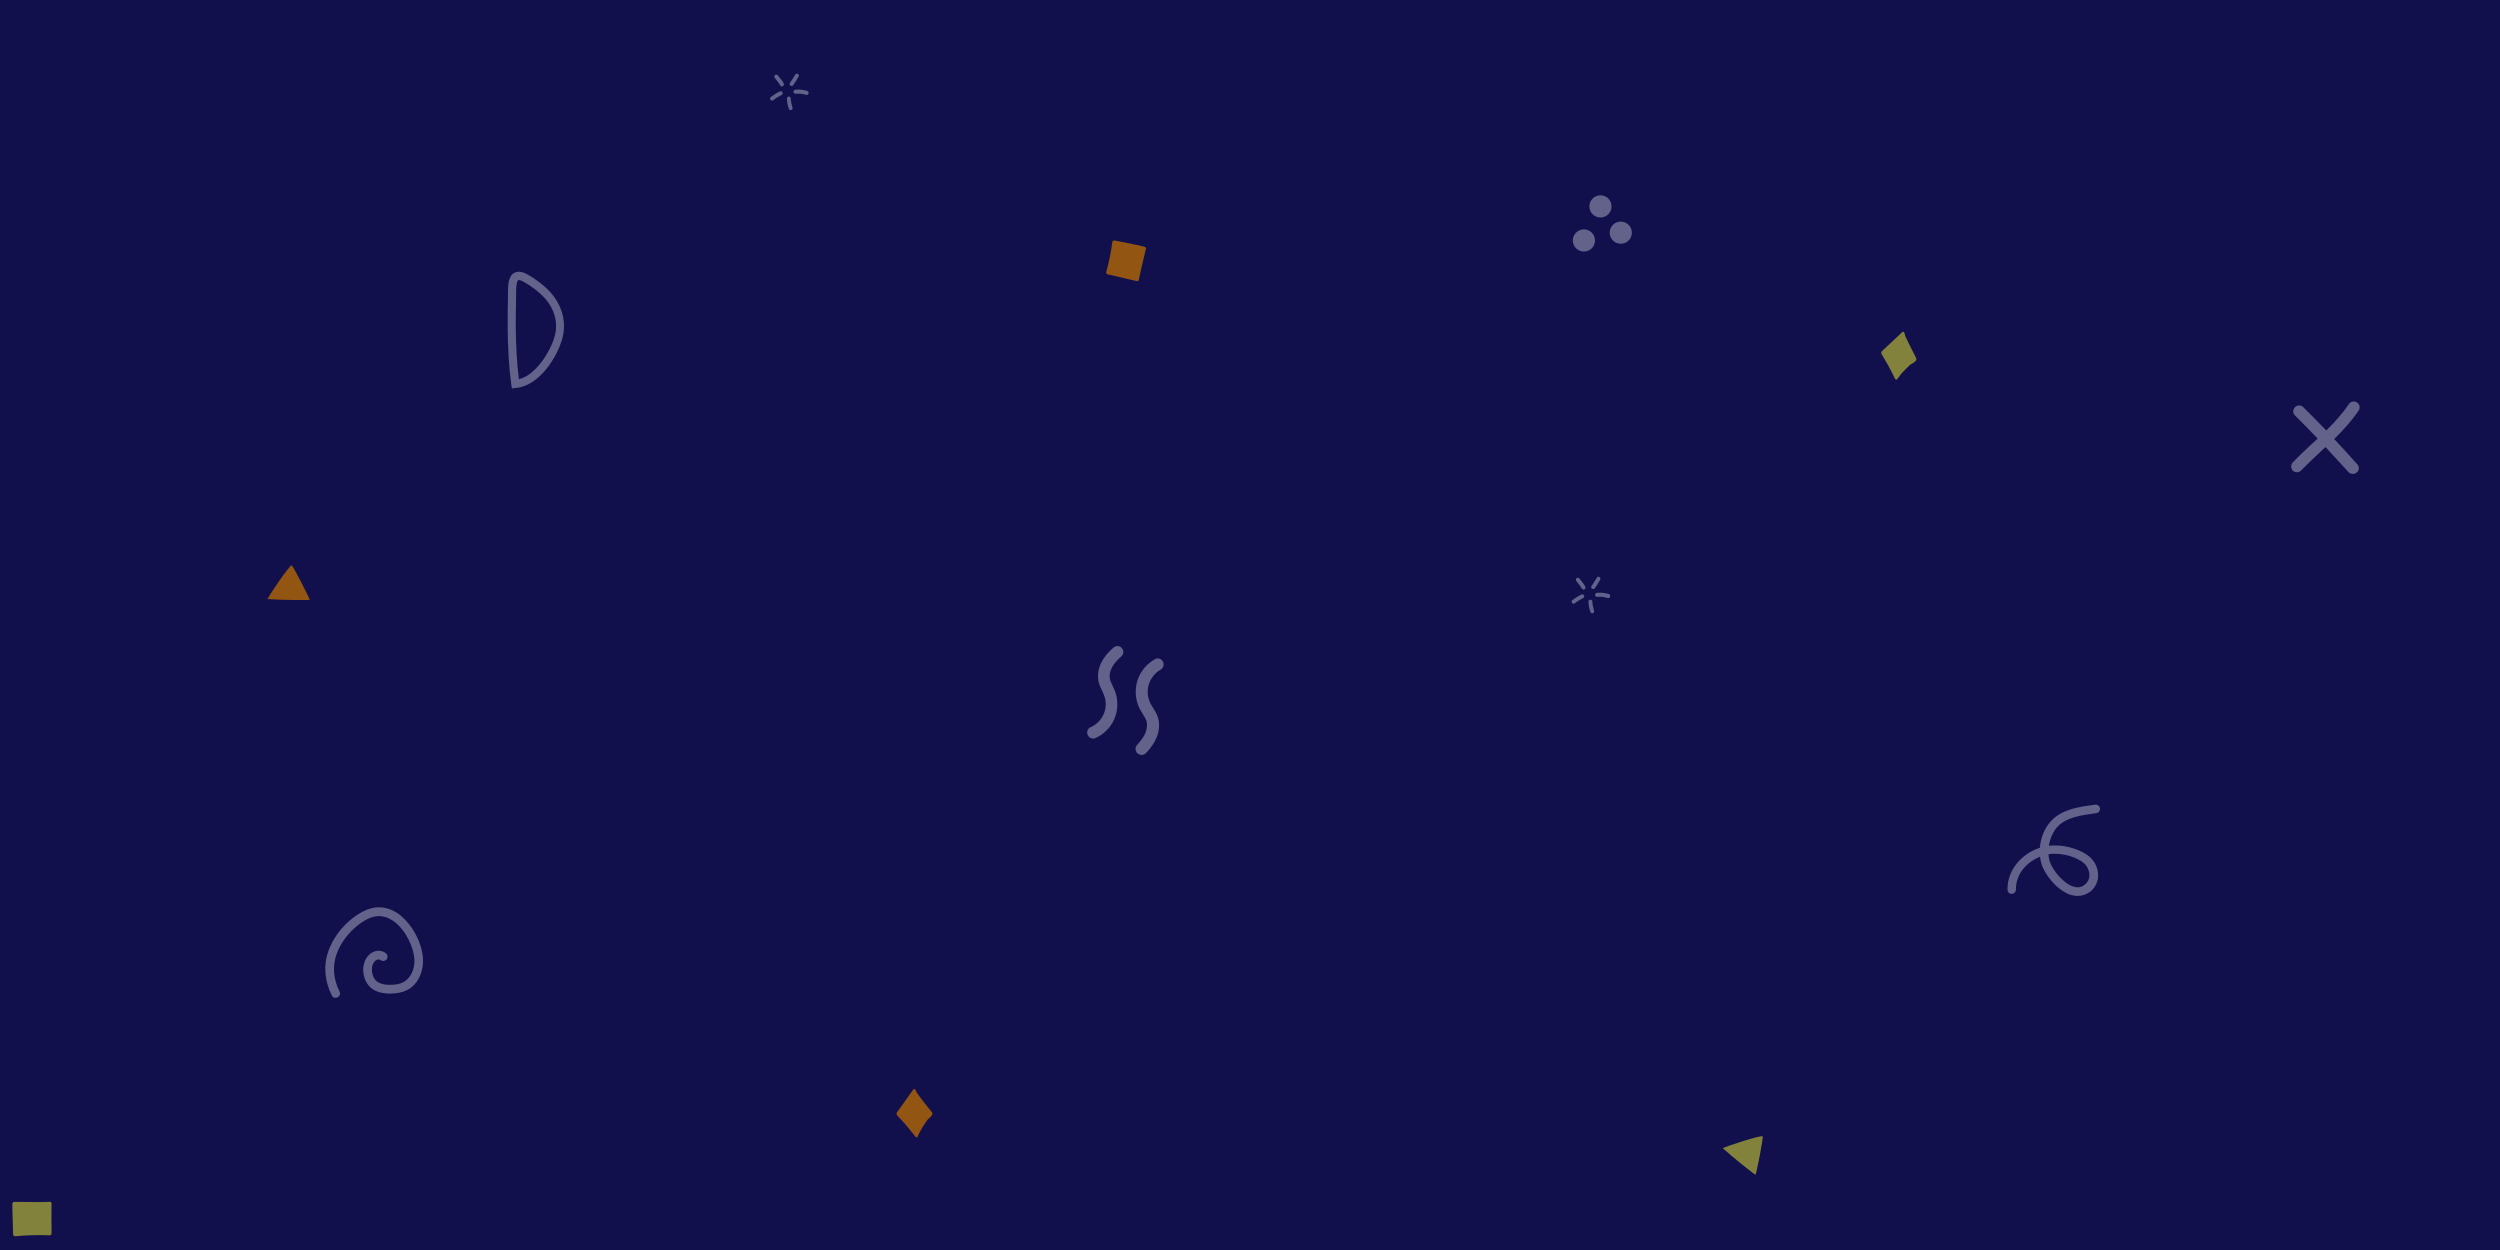
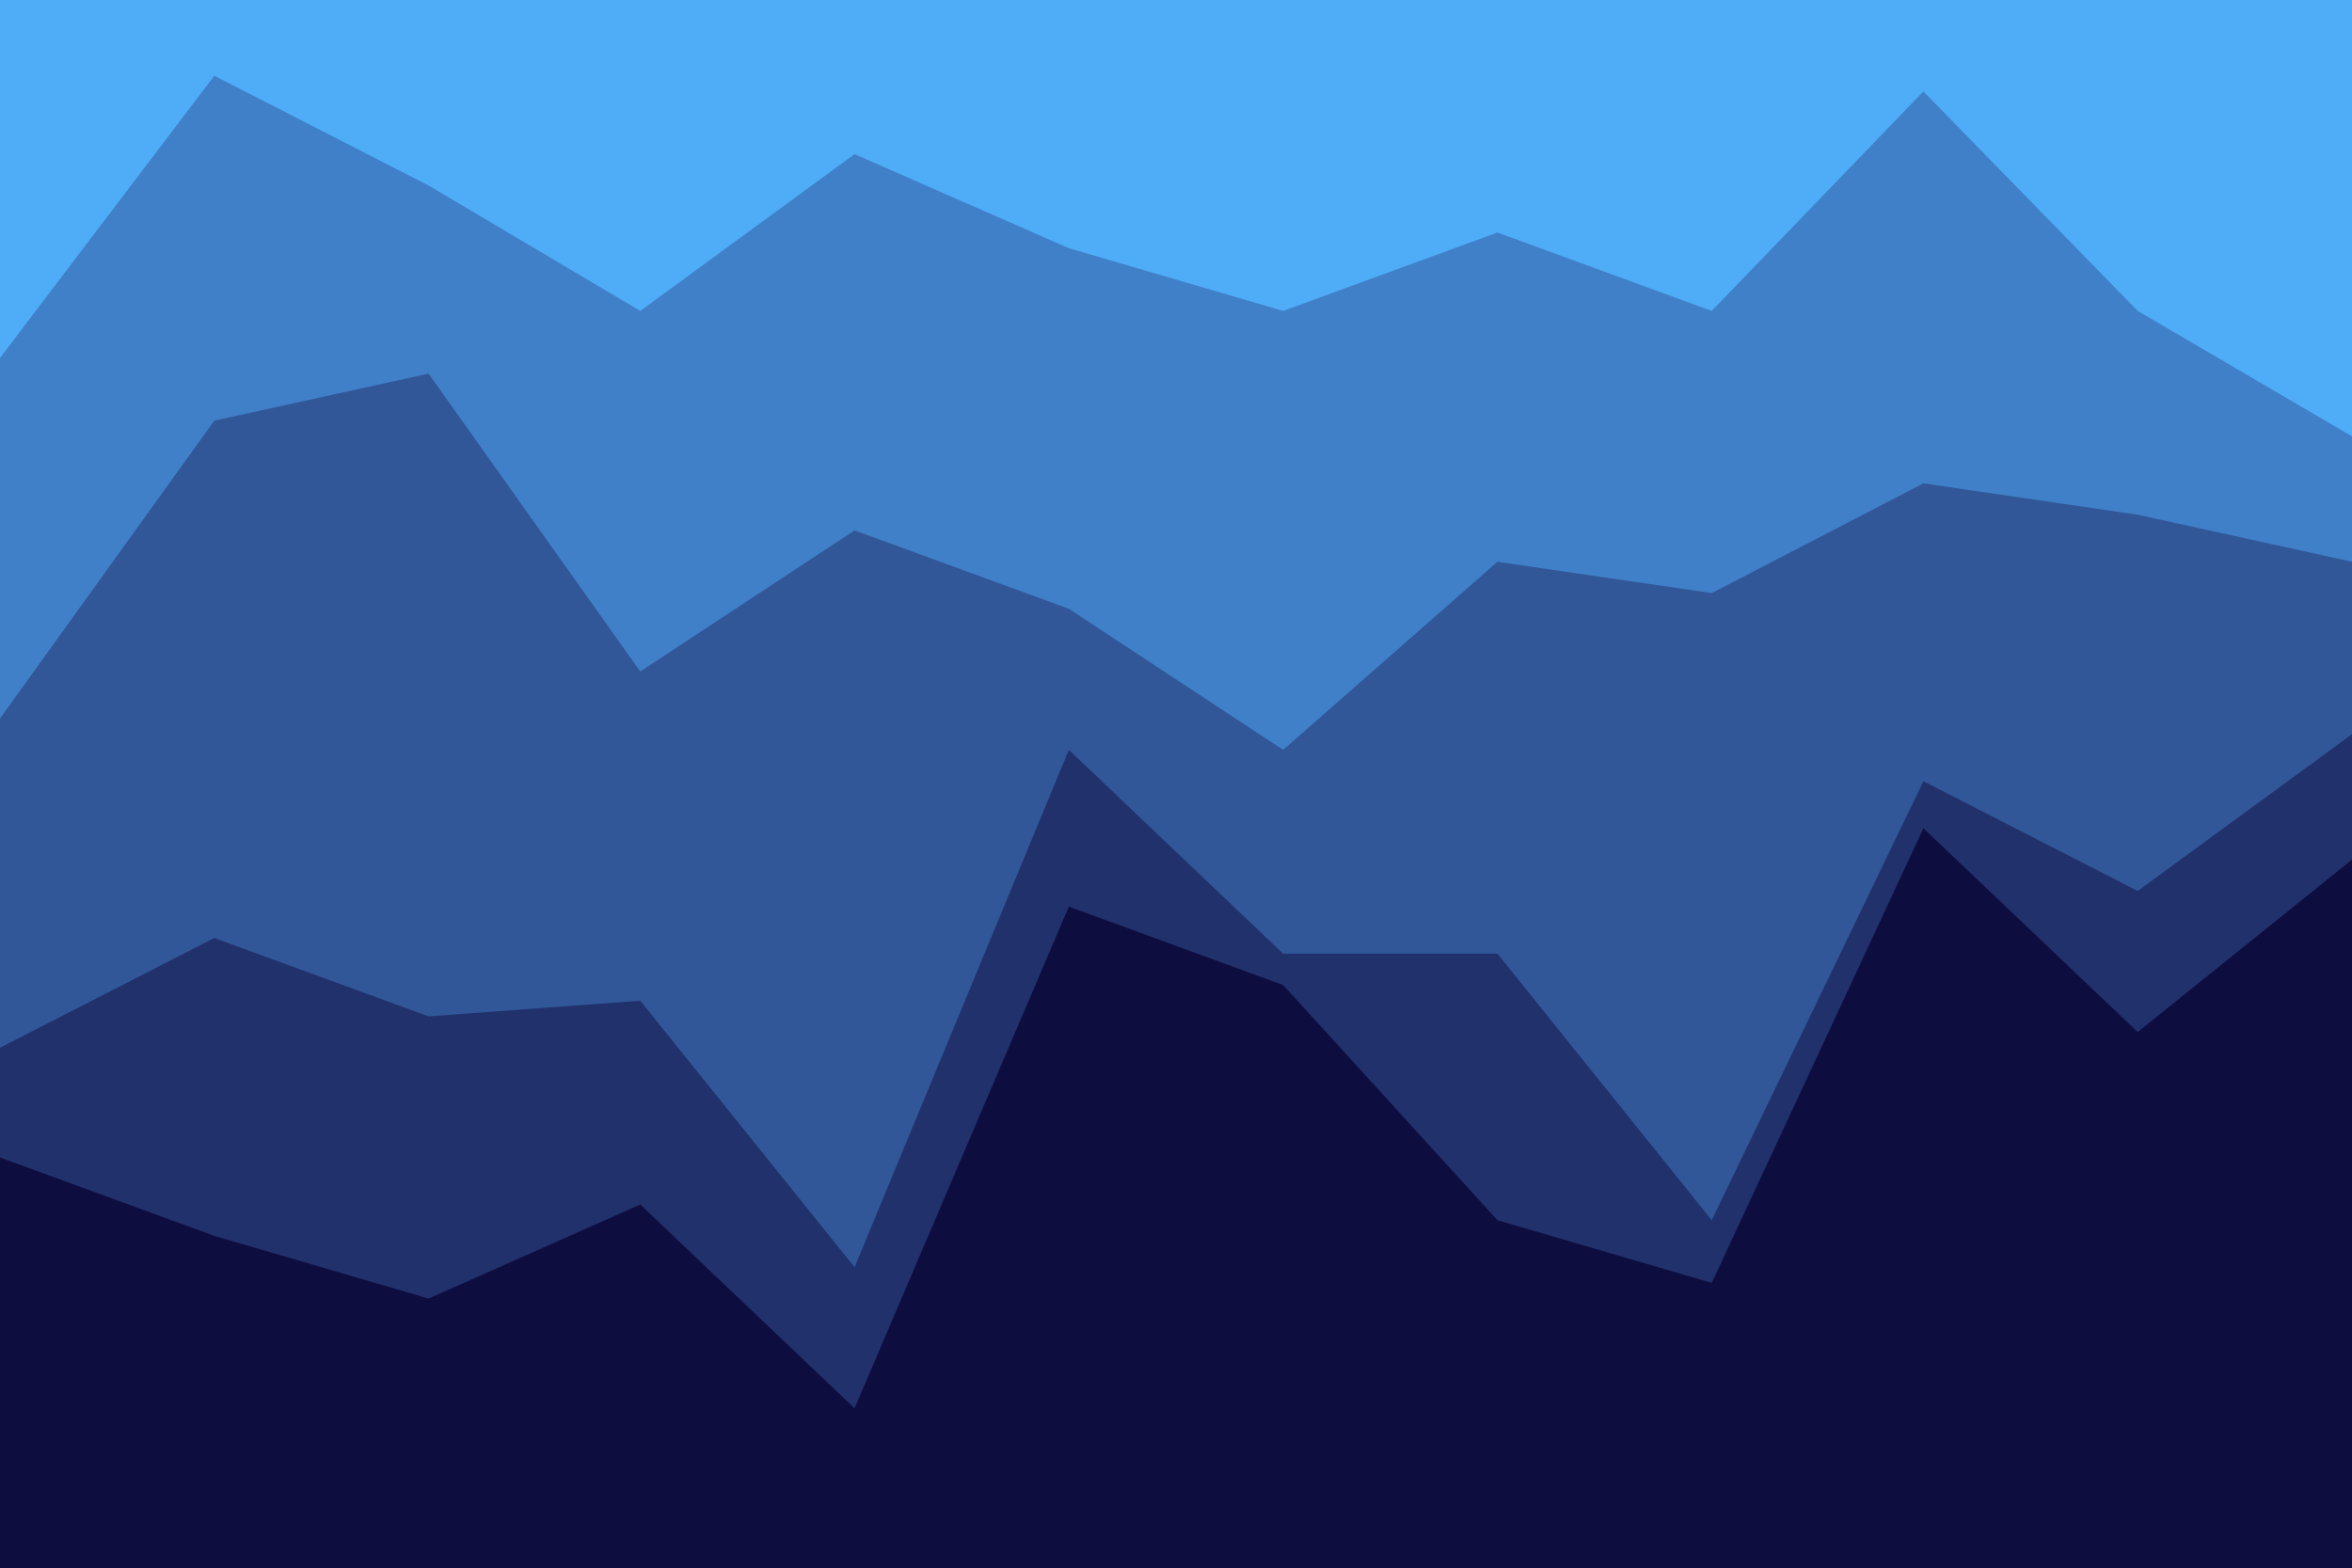
- <svg xmlns="http://www.w3.org/2000/svg" width="1296" height="648" viewBox="0 0 1600 800">
-   <rect fill="#11104D" width="1600" height="800" />
-   <path fill="#82823D" d="M1102.5 734.8c2.5-1.2 24.8-8.6 25.6-7.5.5.7-3.9 23.8-4.6 24.5C1123.3 752.1 1107.5 739.5 1102.5 734.8zM1226.3 229.1c0-.1-4.9-9.4-7-14.2-.1-.3-.3-1.1-.4-1.6-.1-.4-.3-.7-.6-.9-.3-.2-.6-.1-.8.1l-13.1 12.3c0 0 0 0 0 0-.2.2-.3.5-.4.8 0 .3 0 .7.2 1 .1.1 1.4 2.5 2.1 3.6 2.4 3.7 6.5 12.1 6.5 12.2.2.3.4.5.7.6.3 0 .5-.1.7-.3 0 0 1.8-2.5 2.7-3.6 1.5-1.6 3-3.2 4.6-4.7 1.2-1.2 1.6-1.4 2.1-1.6.5-.3 1.1-.5 2.5-1.9C1226.5 230.4 1226.6 229.6 1226.3 229.1zM33 770.3C33 770.3 33 770.3 33 770.3c0-.7-.5-1.2-1.2-1.2-.1 0-.3 0-.4.1-1.6.2-14.3.1-22.2 0-.3 0-.6.1-.9.4-.2.2-.4.5-.4.9 0 .2 0 4.9.1 5.9l.4 13.6c0 .3.2.6.4.9.2.2.5.3.8.3 0 0 .1 0 .1 0 7.3-.7 14.7-.9 22-.6.3 0 .7-.1.9-.3.2-.2.4-.6.4-.9C32.9 783.3 32.9 776.2 33 770.3z" />
-   <path fill="#925612" d="M171.1 383.4c1.3-2.5 14.3-22 15.6-21.6.8.3 11.5 21.2 11.5 22.1C198.1 384.2 177.9 384 171.1 383.4zM596.4 711.8c-.1-.1-6.7-8.2-9.7-12.5-.2-.3-.5-1-.7-1.5-.2-.4-.4-.7-.7-.8-.3-.1-.6 0-.8.3L574 712c0 0 0 0 0 0-.2.2-.2.5-.2.9 0 .3.2.7.4.9.1.1 1.8 2.2 2.8 3.1 3.1 3.1 8.8 10.5 8.9 10.6.2.3.5.4.8.4.3 0 .5-.2.6-.5 0 0 1.2-2.8 2-4.1 1.1-1.9 2.3-3.7 3.5-5.5.9-1.4 1.3-1.7 1.7-2 .5-.4 1-.7 2.1-2.4C596.9 713.1 596.8 712.3 596.4 711.8zM727.5 179.9C727.5 179.9 727.5 179.9 727.5 179.9c.6.2 1.3-.2 1.4-.8 0-.1 0-.2 0-.4.2-1.4 2.8-12.6 4.5-19.5.1-.3 0-.6-.2-.8-.2-.3-.5-.4-.8-.5-.2 0-4.7-1.1-5.7-1.3l-13.4-2.7c-.3-.1-.7 0-.9.2-.2.2-.4.4-.5.6 0 0 0 .1 0 .1-.8 6.5-2.2 13.1-3.9 19.4-.1.3 0 .6.2.9.2.3.5.4.8.5C714.8 176.9 721.7 178.5 727.5 179.9zM728.5 178.1c-.1-.1-.2-.2-.4-.2C728.3 177.9 728.4 178 728.5 178.1z" />
-   <g fill-opacity="0.34" fill="#FFF">
-     <path d="M699.6 472.7c-1.5 0-2.8-.8-3.5-2.3-.8-1.9 0-4.2 1.9-5 3.7-1.6 6.8-4.7 8.4-8.5 1.6-3.8 1.7-8.1.2-11.9-.3-.9-.8-1.8-1.2-2.8-.8-1.7-1.8-3.7-2.3-5.9-.9-4.1-.2-8.6 2-12.8 1.7-3.1 4.1-6.1 7.6-9.1 1.6-1.4 4-1.2 5.3.4 1.4 1.6 1.2 4-.4 5.3-2.8 2.5-4.7 4.7-5.9 7-1.4 2.6-1.9 5.3-1.3 7.6.3 1.4 1 2.8 1.7 4.3.5 1.1 1 2.2 1.5 3.3 2.1 5.6 2 12-.3 17.6-2.3 5.5-6.8 10.1-12.3 12.5C700.6 472.6 700.1 472.7 699.6 472.7zM740.4 421.4c1.5-.2 3 .5 3.8 1.9 1.1 1.8.4 4.2-1.4 5.3-3.7 2.1-6.4 5.6-7.6 9.5-1.2 4-.8 8.4 1.1 12.1.4.9 1 1.7 1.6 2.7 1 1.7 2.2 3.5 3 5.7 1.4 4 1.2 8.7-.6 13.2-1.4 3.4-3.5 6.6-6.8 10.1-1.5 1.6-3.9 1.7-5.5.2-1.6-1.4-1.7-3.9-.2-5.4 2.6-2.8 4.3-5.3 5.3-7.7 1.1-2.8 1.3-5.6.5-7.9-.5-1.3-1.3-2.7-2.2-4.1-.6-1-1.3-2.1-1.9-3.2-2.8-5.4-3.4-11.9-1.7-17.8 1.8-5.9 5.8-11 11.2-14C739.4 421.6 739.9 421.4 740.4 421.4zM261.3 590.9c5.7 6.8 9 15.7 9.4 22.4.5 7.3-2.4 16.4-10.2 20.4-3 1.5-6.7 2.2-11.2 2.2-7.9-.1-12.9-2.9-15.4-8.4-2.1-4.7-2.3-11.4 1.8-15.9 3.2-3.5 7.8-4.1 11.2-1.6 1.2.9 1.5 2.7.6 3.9-.9 1.2-2.7 1.5-3.9.6-1.8-1.3-3.6.6-3.8.8-2.4 2.6-2.1 7-.8 9.9 1.5 3.4 4.7 5 10.4 5.1 3.6 0 6.4-.5 8.6-1.6 4.7-2.4 7.7-8.6 7.2-15-.5-7.3-5.3-18.2-13-23.9-4.2-3.1-8.5-4.1-12.9-3.1-3.1.7-6.2 2.4-9.7 5-6.6 5.1-11.7 11.8-14.2 19-2.7 7.7-2.1 15.8 1.9 23.9.7 1.4.1 3.1-1.3 3.7-1.4.7-3.1.1-3.7-1.3-4.6-9.4-5.4-19.2-2.2-28.2 2.9-8.2 8.6-15.9 16.1-21.6 4.1-3.1 8-5.1 11.8-6 6-1.4 12 0 17.5 4C257.6 586.9 259.6 588.8 261.3 590.9z" />
-     <circle cx="1013.7" cy="153.9" r="7.1" />
-     <circle cx="1024.3" cy="132.1" r="7.1" />
-     <circle cx="1037.3" cy="148.9" r="7.1" />
-     <path d="M1508.7 297.2c-4.8-5.4-9.7-10.8-14.8-16.2 5.6-5.6 11.1-11.5 15.6-18.2 1.2-1.7.7-4.1-1-5.2-1.7-1.2-4.1-.7-5.2 1-4.2 6.2-9.1 11.6-14.5 16.9-4.8-5-9.7-10-14.7-14.9-1.5-1.5-3.9-1.5-5.3 0-1.5 1.5-1.5 3.9 0 5.3 4.9 4.8 9.7 9.8 14.5 14.8-1.1 1.1-2.3 2.2-3.5 3.2-4.1 3.8-8.4 7.8-12.4 12-1.4 1.5-1.4 3.8 0 5.3 0 0 0 0 0 0 1.5 1.4 3.9 1.4 5.3-.1 3.9-4 8.1-7.9 12.1-11.7 1.2-1.1 2.3-2.2 3.5-3.3 4.9 5.3 9.8 10.6 14.6 15.9.1.1.1.1.2.2 1.4 1.4 3.7 1.5 5.2.2C1510 301.2 1510.1 298.8 1508.7 297.2zM327.6 248.6l-.4-2.6c-1.5-11.1-2.2-23.2-2.3-37 0-5.5 0-11.5.2-18.5 0-.7 0-1.5 0-2.3 0-5 0-11.2 3.9-13.5 2.2-1.3 5.1-1 8.5.9 5.7 3.1 13.2 8.7 17.5 14.9 5.5 7.8 7.3 16.9 5 25.7-3.2 12.3-15 31-30 32.1L327.6 248.6zM332.1 179.2c-.2 0-.3 0-.4.1-.1.1-.7.5-1.1 2.7-.3 1.9-.3 4.2-.3 6.3 0 .8 0 1.7 0 2.4-.2 6.9-.2 12.8-.2 18.3.1 12.5.7 23.5 2 33.7 11-2.7 20.4-18.1 23-27.8 1.9-7.2.4-14.8-4.2-21.3l0 0C347 188.1 340 183 335 180.3 333.6 179.5 332.6 179.2 332.1 179.2zM516.3 60.8c-.1 0-.2 0-.4-.1-2.4-.7-4-.9-6.7-.7-.7 0-1.3-.5-1.4-1.2 0-.7.5-1.3 1.2-1.4 3.1-.2 4.9 0 7.6.8.7.2 1.1.9.9 1.6C517.3 60.4 516.8 60.8 516.3 60.8zM506.1 70.5c-.5 0-1-.3-1.2-.8-.8-2.1-1.2-4.3-1.3-6.6 0-.7.5-1.3 1.2-1.3.7 0 1.3.5 1.3 1.2.1 2 .5 3.9 1.1 5.8.2.7-.1 1.4-.8 1.6C506.4 70.5 506.2 70.5 506.1 70.5zM494.1 64.4c-.4 0-.8-.2-1-.5-.4-.6-.3-1.4.2-1.8 1.8-1.4 3.7-2.6 5.8-3.6.6-.3 1.4 0 1.7.6.3.6 0 1.4-.6 1.7-1.9.9-3.7 2-5.3 3.3C494.7 64.3 494.4 64.4 494.1 64.4zM500.5 55.3c-.5 0-.9-.3-1.2-.7-.5-1-1.2-1.9-2.4-3.4-.3-.4-.7-.9-1.1-1.4-.4-.6-.3-1.4.2-1.8.6-.4 1.4-.3 1.8.2.4.5.8 1 1.1 1.4 1.3 1.6 2.1 2.6 2.7 3.9.3.6 0 1.4-.6 1.7C500.9 55.3 500.7 55.3 500.5 55.3zM506.7 55c-.3 0-.5-.1-.8-.2-.6-.4-.7-1.2-.3-1.8 1.2-1.7 2.3-3.4 3.3-5.2.3-.6 1.1-.9 1.7-.5.6.3.9 1.1.5 1.7-1 1.9-2.2 3.8-3.5 5.6C507.4 54.8 507.1 55 506.7 55zM1029.3 382.8c-.1 0-.2 0-.4-.1-2.4-.7-4-.9-6.7-.7-.7 0-1.3-.5-1.4-1.2 0-.7.5-1.3 1.2-1.4 3.1-.2 4.9 0 7.6.8.7.2 1.1.9.9 1.6C1030.3 382.4 1029.8 382.8 1029.3 382.8zM1019.1 392.5c-.5 0-1-.3-1.2-.8-.8-2.1-1.2-4.3-1.3-6.6 0-.7.5-1.3 1.2-1.3.7 0 1.3.5 1.3 1.2.1 2 .5 3.9 1.1 5.8.2.7-.1 1.4-.8 1.6C1019.4 392.5 1019.2 392.5 1019.1 392.5zM1007.1 386.4c-.4 0-.8-.2-1-.5-.4-.6-.3-1.4.2-1.8 1.8-1.4 3.7-2.6 5.8-3.6.6-.3 1.4 0 1.7.6.3.6 0 1.4-.6 1.7-1.9.9-3.7 2-5.3 3.3C1007.7 386.3 1007.4 386.4 1007.1 386.4zM1013.5 377.3c-.5 0-.9-.3-1.2-.7-.5-1-1.2-1.9-2.4-3.4-.3-.4-.7-.9-1.1-1.4-.4-.6-.3-1.4.2-1.8.6-.4 1.4-.3 1.8.2.4.5.8 1 1.1 1.4 1.3 1.6 2.1 2.6 2.7 3.9.3.6 0 1.4-.6 1.7C1013.9 377.3 1013.7 377.3 1013.5 377.3zM1019.7 377c-.3 0-.5-.1-.8-.2-.6-.4-.7-1.2-.3-1.8 1.2-1.7 2.3-3.4 3.3-5.2.3-.6 1.1-.9 1.7-.5.6.3.9 1.1.5 1.7-1 1.9-2.2 3.8-3.5 5.6C1020.4 376.8 1020.1 377 1019.7 377zM1329.7 573.4c-1.4 0-2.9-.2-4.5-.7-8.4-2.7-16.6-12.7-18.7-20-.4-1.4-.7-2.9-.9-4.4-8.1 3.3-15.5 10.6-15.4 21 0 1.5-1.2 2.7-2.7 2.8 0 0 0 0 0 0-1.5 0-2.7-1.2-2.7-2.7-.1-6.7 2.4-12.9 7-18 3.6-4 8.4-7.1 13.7-8.8.5-6.5 3.1-12.9 7.4-17.4 7-7.4 18.2-8.9 27.3-10.1l.7-.1c1.5-.2 2.9.9 3.1 2.3.2 1.5-.9 2.9-2.3 3.1l-.7.1c-8.6 1.2-18.4 2.5-24 8.4-3 3.2-5 7.7-5.7 12.4 7.9-1 17.7 1.3 24.3 5.7 4.3 2.9 7.1 7.8 7.2 12.7.2 4.3-1.7 8.3-5.2 11.1C1335.2 572.4 1332.6 573.4 1329.7 573.4zM1311 546.7c.1 1.5.4 3 .8 4.4 1.7 5.8 8.7 14.2 15.1 16.3 2.8.9 5.1.5 7.2-1.1 2.7-2.1 3.2-4.8 3.1-6.6-.1-3.2-2-6.4-4.8-8.3C1326.7 547.5 1317.7 545.6 1311 546.7z" />
-   </g>
+ <svg xmlns="http://www.w3.org/2000/svg" id="visual" viewBox="0 0 900 600" width="900" height="600" version="1.1">
+   <path d="M0 139L82 31L164 73L245 121L327 61L409 97L491 121L573 91L655 121L736 37L818 121L900 169L900 0L818 0L736 0L655 0L573 0L491 0L409 0L327 0L245 0L164 0L82 0L0 0Z" fill="#4facf7" />
+   <path d="M0 277L82 163L164 145L245 259L327 205L409 235L491 289L573 217L655 229L736 187L818 199L900 217L900 167L818 119L736 35L655 119L573 89L491 119L409 95L327 59L245 119L164 71L82 29L0 137Z" fill="#4080c8" />
+   <path d="M0 403L82 361L164 391L245 385L327 487L409 289L491 367L573 367L655 469L736 301L818 343L900 283L900 215L818 197L736 185L655 227L573 215L491 287L409 233L327 203L245 257L164 143L82 161L0 275Z" fill="#315799" />
+   <path d="M0 445L82 475L164 499L245 463L327 541L409 349L491 379L573 469L655 493L736 319L818 397L900 331L900 281L818 341L736 299L655 467L573 365L491 365L409 287L327 485L245 383L164 389L82 359L0 401Z" fill="#21316c" />
+   <path d="M0 601L82 601L164 601L245 601L327 601L409 601L491 601L573 601L655 601L736 601L818 601L900 601L900 329L818 395L736 317L655 491L573 467L491 377L409 347L327 539L245 461L164 497L82 473L0 443Z" fill="#0e0d40" />
</svg>
